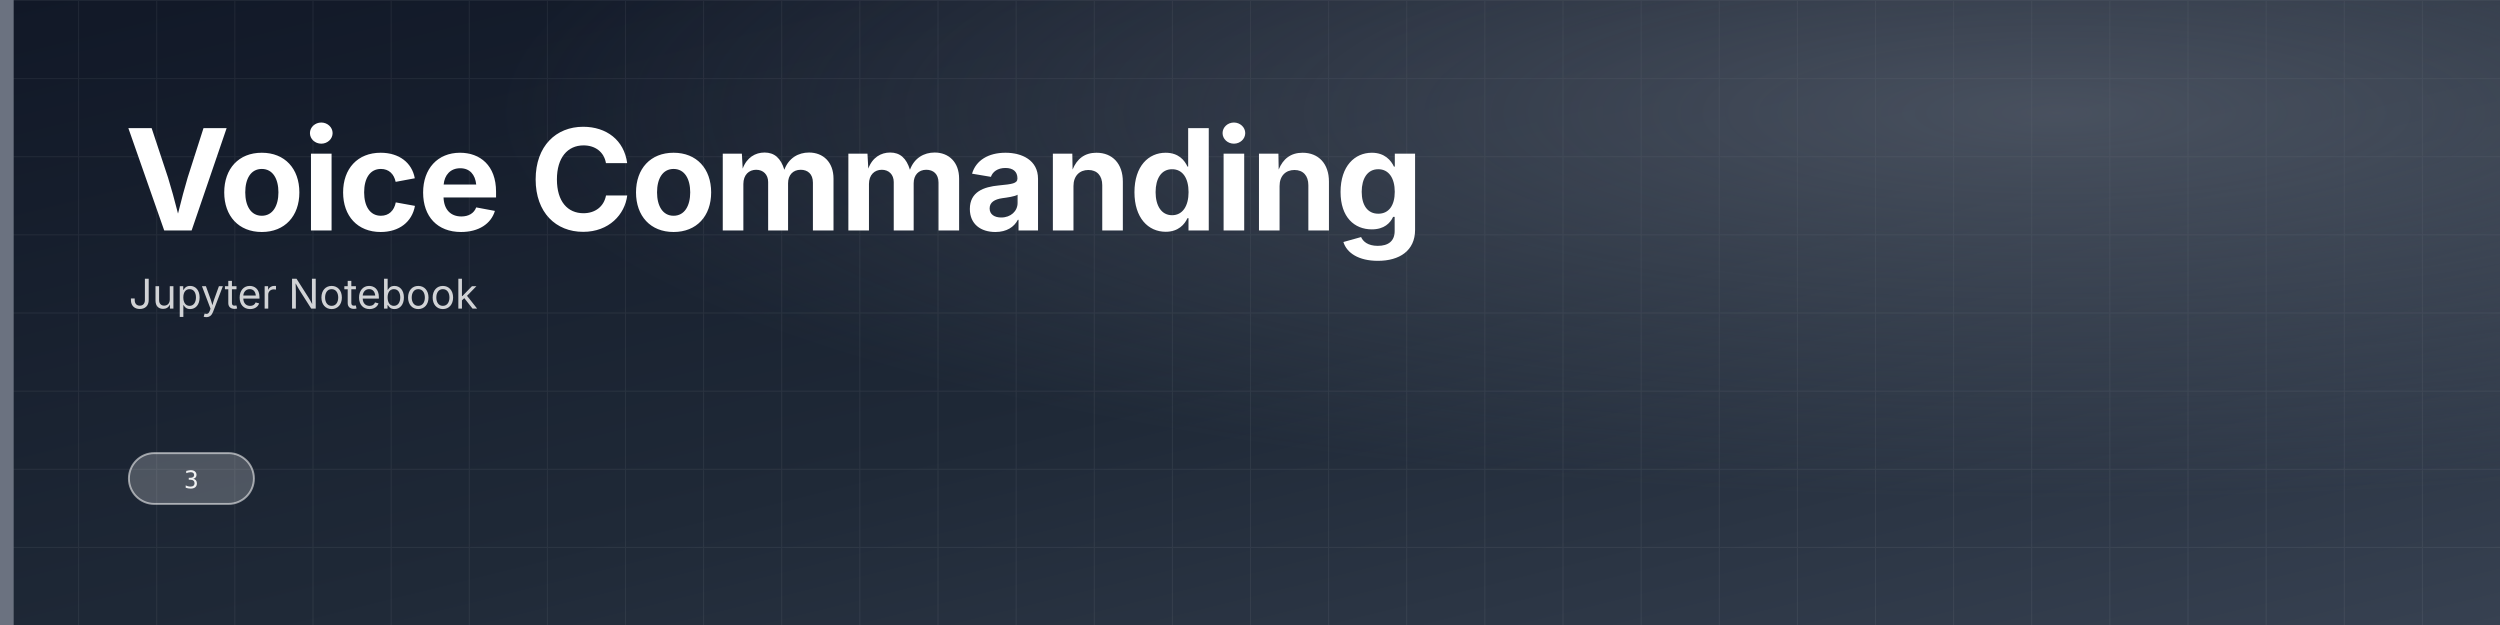
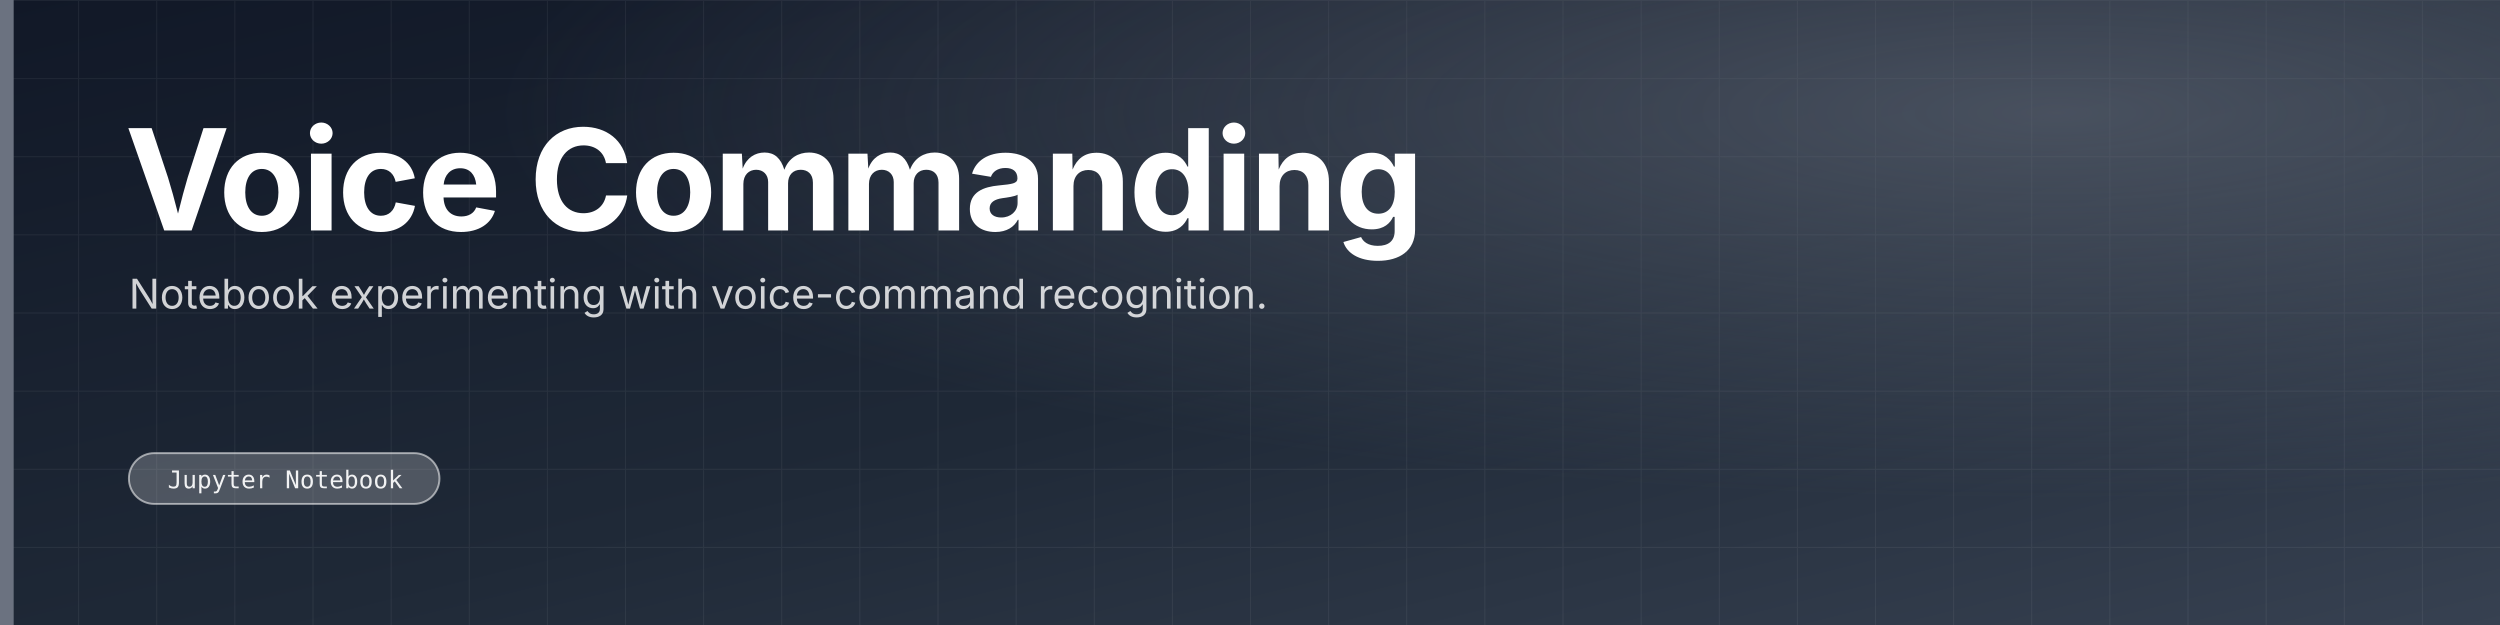
<svg xmlns="http://www.w3.org/2000/svg" viewBox="0 0 1280 320" width="1280" height="320" role="img" aria-label="Voice Commanding">
  <defs>
    <linearGradient id="bg" x1="0" y1="0" x2="1" y2="1">
      <stop offset="0%" stop-color="#111827" />
      <stop offset="55%" stop-color="#1F2937" />
      <stop offset="100%" stop-color="#374151" />
    </linearGradient>
    <radialGradient id="glow" cx="0.82" cy="0.18" r="0.62">
      <stop offset="0%" stop-color="#6B7280" stop-opacity="0.55" />
      <stop offset="100%" stop-color="#6B7280" stop-opacity="0" />
    </radialGradient>
    <pattern id="grid" width="40" height="40" patternUnits="userSpaceOnUse">
      <path d="M40 0H0V40" fill="none" stroke="#ffffff" stroke-opacity="0.055" stroke-width="1" />
    </pattern>
  </defs>
  <rect width="1280" height="320" fill="url(#bg)" />
  <rect width="1280" height="320" fill="url(#grid)" />
  <rect width="1280" height="320" fill="url(#glow)" />
  <rect x="0" y="0" width="7" height="320" fill="#6B7280" />
  <text x="64" y="118" font-family="ui-sans-serif,-apple-system,Segoe UI,Inter,Helvetica,Arial,sans-serif" font-size="72" font-weight="700" letter-spacing="-1.4" fill="#ffffff">Voice Commanding</text>
-   <text x="66" y="158" font-family="ui-sans-serif,-apple-system,Segoe UI,Inter,Helvetica,Arial,sans-serif" font-size="21" fill="#ffffff" fill-opacity="0.80">Jupyter Notebook</text>
+   <text x="66" y="158" font-family="ui-sans-serif,-apple-system,Segoe UI,Inter,Helvetica,Arial,sans-serif" font-size="21" fill="#ffffff" fill-opacity="0.80">Notebook experimenting with voice-command recognition.</text>
  <g>
-     <rect x="66" y="232" rx="13" ry="13" width="64" height="26" fill="#ffffff" fill-opacity="0.22" stroke="#ffffff" stroke-opacity="0.55" />
-     <text x="98" y="250" text-anchor="middle" font-family="ui-monospace,SFMono-Regular,Menlo,monospace" font-size="12.5" fill="#ffffff" fill-opacity="0.92">3</text>
+     <rect x="66" y="232" rx="13" ry="13" width="159" height="26" fill="#ffffff" fill-opacity="0.22" stroke="#ffffff" stroke-opacity="0.55" />
+     <text x="146" y="250" text-anchor="middle" font-family="ui-monospace,SFMono-Regular,Menlo,monospace" font-size="12.5" fill="#ffffff" fill-opacity="0.92">Jupyter Notebook</text>
  </g>
</svg>
